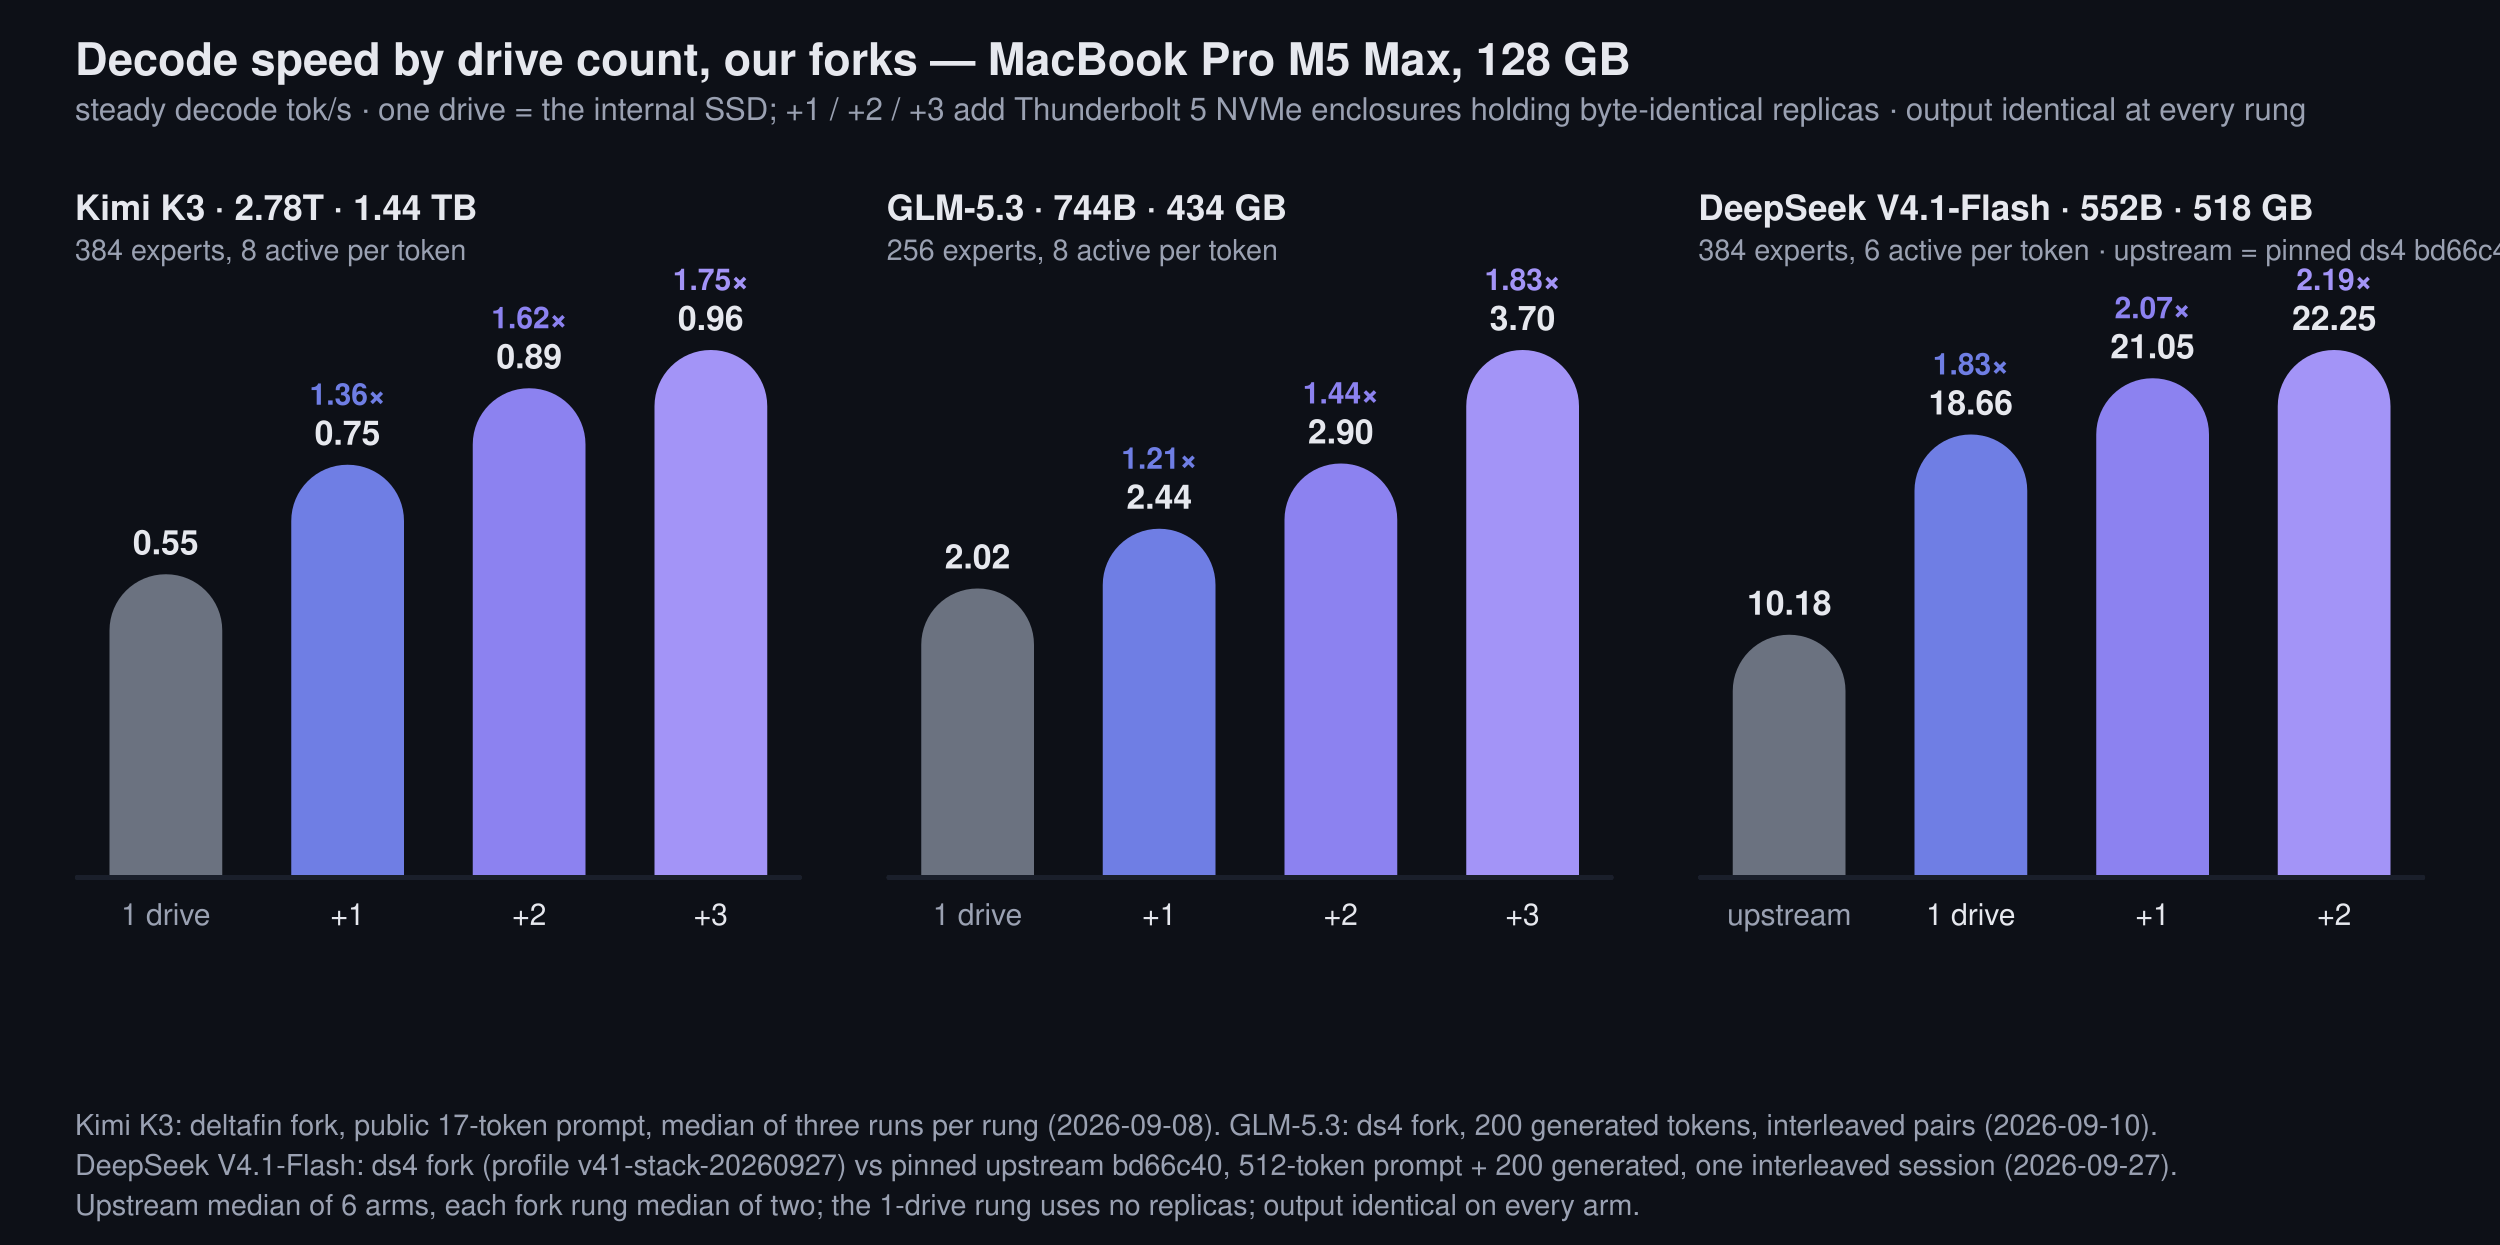
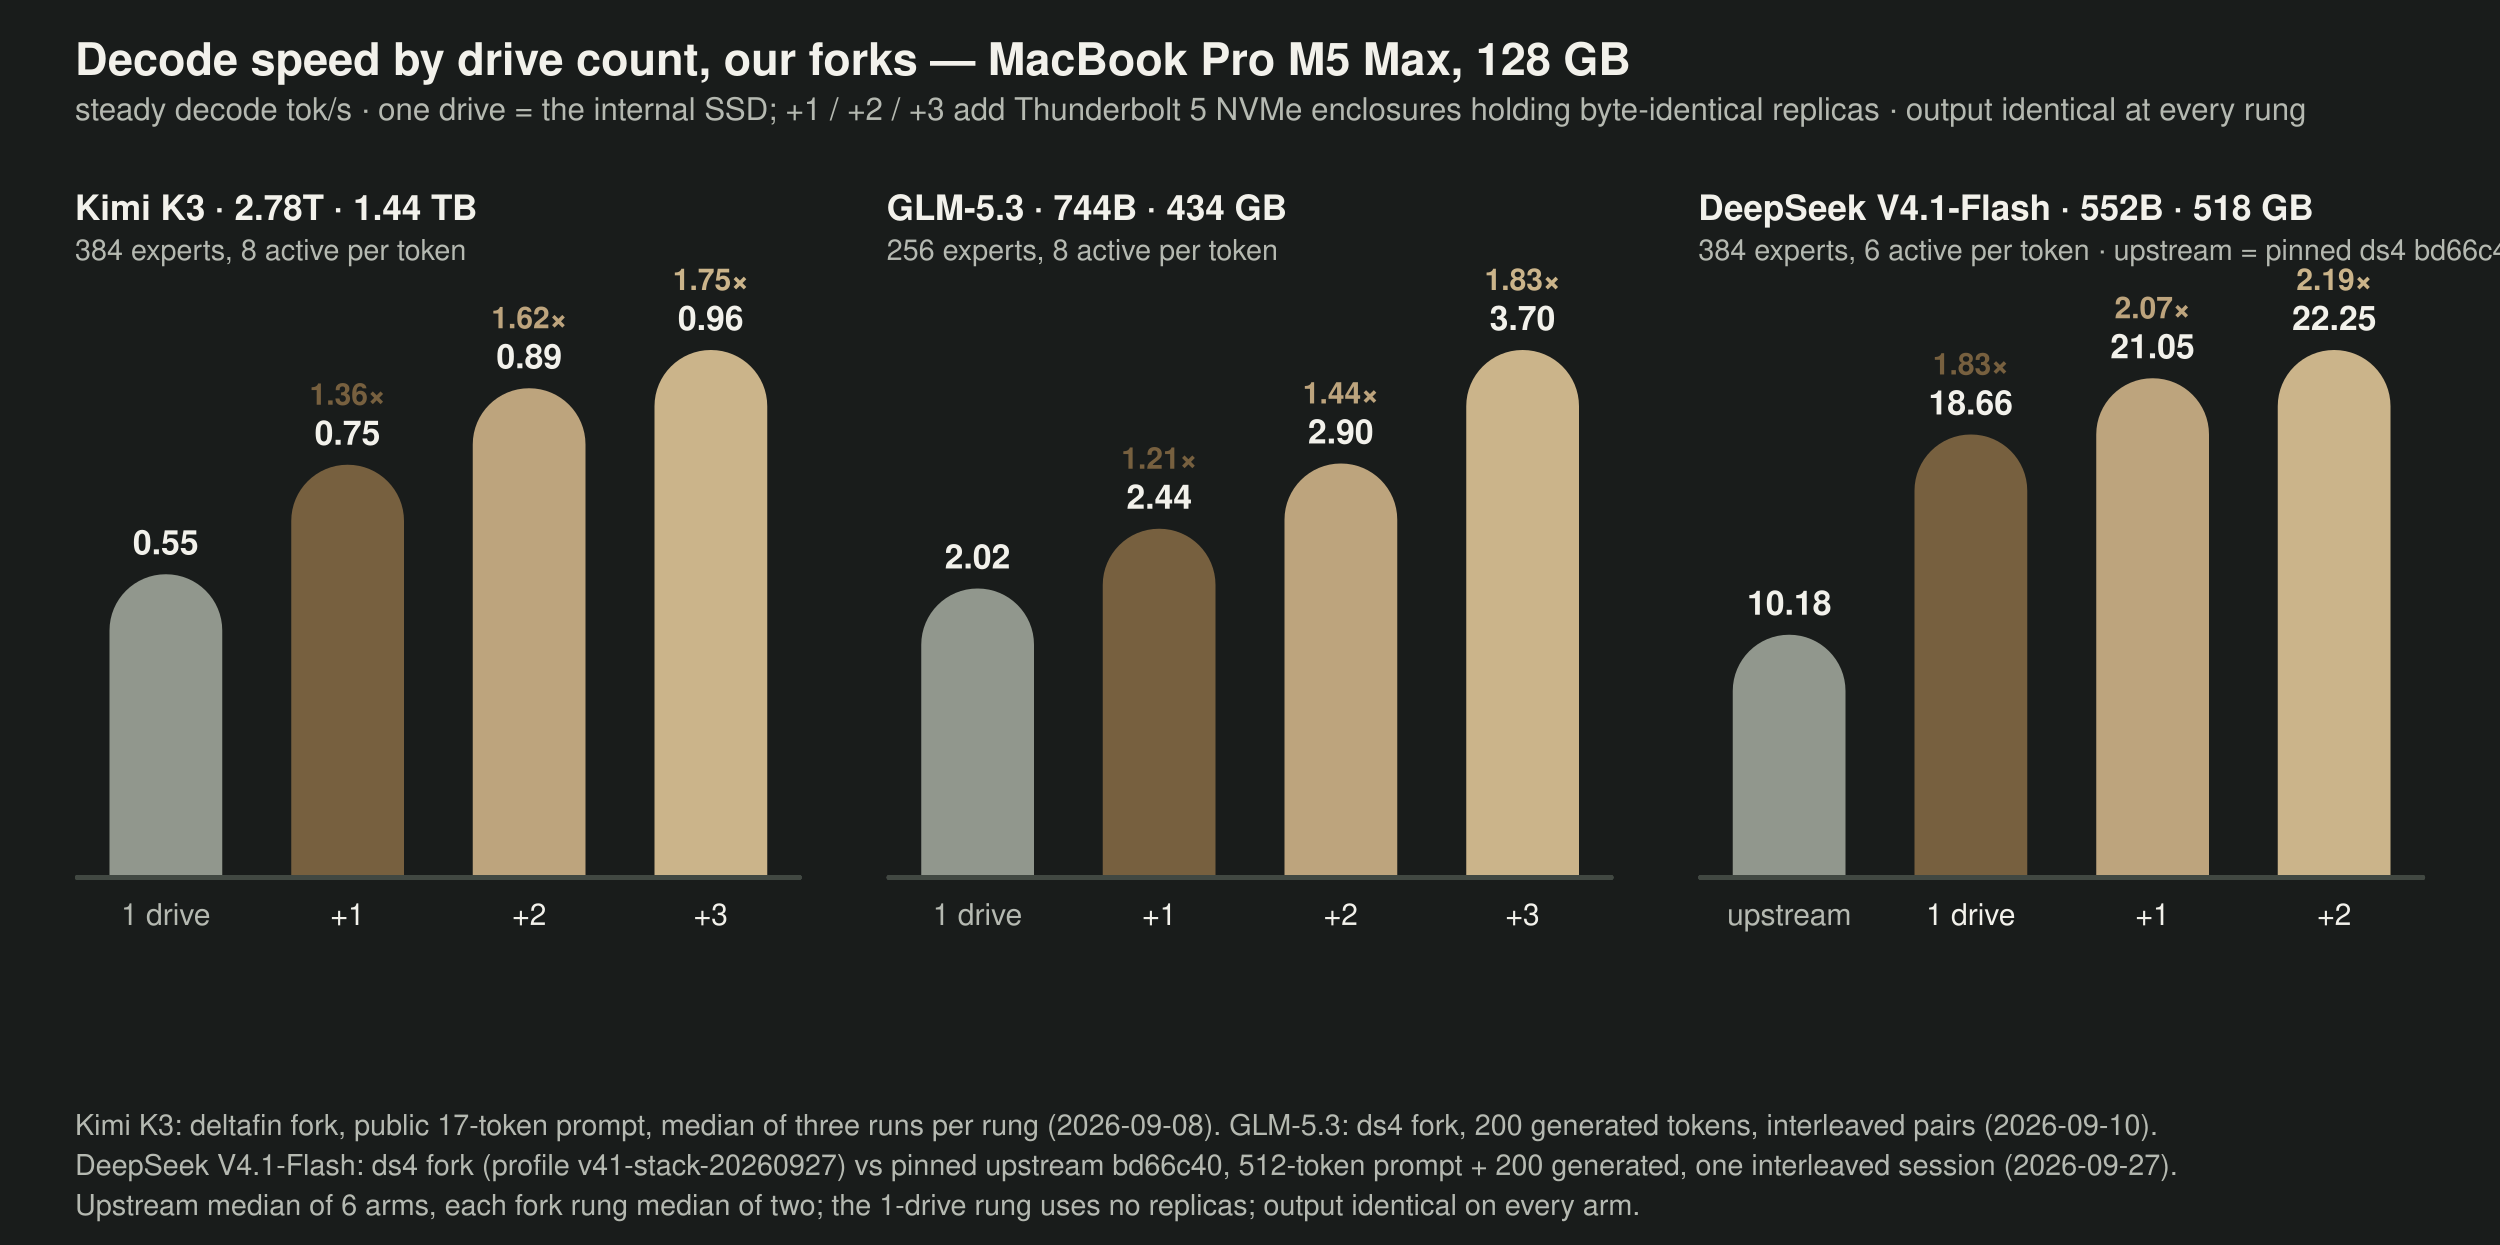
<svg xmlns="http://www.w3.org/2000/svg" viewBox="0 0 1000 498" width="1000" height="498" font-family="-apple-system,BlinkMacSystemFont,Segoe UI,Helvetica,Arial,sans-serif">
-   <rect width="1000" height="498" fill="#0d1017" />
-   <text x="30" y="30" font-size="18" font-weight="700" fill="#e6e8ee">Decode speed by drive count, our forks — MacBook Pro M5 Max, 128 GB</text>
-   <text x="30" y="48" font-size="12.5" fill="#9aa1b2">steady decode tok/s · one drive = the internal SSD; +1 / +2 / +3 add Thunderbolt 5 NVMe enclosures holding byte-identical replicas · output identical at every rung</text>
-   <text x="30.0" y="88" font-size="14" font-weight="700" fill="#e6e8ee">Kimi K3 · 2.78T · 1.44 TB</text>
-   <text x="30.0" y="104" font-size="11.5" fill="#9aa1b2">384 experts, 8 active per token</text>
-   <rect x="30.0" y="350" width="290.7" height="2" rx="1" fill="#1a1f2b" />
-   <rect x="43.8" y="229.7" width="45.1" height="142.8" rx="22.5" fill="#6b7280" />
-   <rect x="42.8" y="351" width="47.1" height="24.5" fill="#0d1017" />
-   <rect x="30.0" y="350" width="290.7" height="2" rx="1" fill="#1a1f2b" />
-   <text x="66.3" y="221.7" font-size="13.5" font-weight="700" text-anchor="middle" fill="#e6e8ee">0.55</text>
-   <text x="66.3" y="370" font-size="12" text-anchor="middle" fill="#9aa1b2">1 drive</text>
-   <rect x="116.5" y="185.9" width="45.1" height="186.6" rx="22.5" fill="#6f7ee4" />
-   <rect x="115.5" y="351" width="47.1" height="24.5" fill="#0d1017" />
-   <rect x="30.0" y="350" width="290.7" height="2" rx="1" fill="#1a1f2b" />
-   <text x="139.0" y="177.9" font-size="13.5" font-weight="700" text-anchor="middle" fill="#e6e8ee">0.75</text>
-   <text x="139.0" y="161.9" font-size="12" font-weight="600" text-anchor="middle" fill="#6f7ee4">1.36×</text>
-   <text x="139.0" y="370" font-size="12" text-anchor="middle" fill="#e6e8ee">+1</text>
-   <rect x="189.1" y="155.3" width="45.1" height="217.2" rx="22.5" fill="#8c82f0" />
-   <rect x="188.1" y="351" width="47.1" height="24.5" fill="#0d1017" />
-   <rect x="30.0" y="350" width="290.7" height="2" rx="1" fill="#1a1f2b" />
-   <text x="211.7" y="147.3" font-size="13.5" font-weight="700" text-anchor="middle" fill="#e6e8ee">0.89</text>
-   <text x="211.7" y="131.3" font-size="12" font-weight="600" text-anchor="middle" fill="#8c82f0">1.62×</text>
-   <text x="211.7" y="370" font-size="12" text-anchor="middle" fill="#e6e8ee">+2</text>
-   <rect x="261.8" y="140.0" width="45.1" height="232.5" rx="22.5" fill="#a394f7" />
-   <rect x="260.8" y="351" width="47.1" height="24.5" fill="#0d1017" />
-   <rect x="30.0" y="350" width="290.7" height="2" rx="1" fill="#1a1f2b" />
-   <text x="284.3" y="132.0" font-size="13.5" font-weight="700" text-anchor="middle" fill="#e6e8ee">0.96</text>
-   <text x="284.3" y="116.0" font-size="12" font-weight="600" text-anchor="middle" fill="#a394f7">1.75×</text>
-   <text x="284.3" y="370" font-size="12" text-anchor="middle" fill="#e6e8ee">+3</text>
-   <text x="354.667" y="88" font-size="14" font-weight="700" fill="#e6e8ee">GLM-5.3 · 744B · 434 GB</text>
-   <text x="354.667" y="104" font-size="11.5" fill="#9aa1b2">256 experts, 8 active per token</text>
-   <rect x="354.667" y="350" width="290.7" height="2" rx="1" fill="#1a1f2b" />
-   <rect x="368.5" y="235.4" width="45.1" height="137.2" rx="22.5" fill="#6b7280" />
-   <rect x="367.5" y="351" width="47.1" height="24.5" fill="#0d1017" />
-   <rect x="354.667" y="350" width="290.7" height="2" rx="1" fill="#1a1f2b" />
-   <text x="391.0" y="227.4" font-size="13.5" font-weight="700" text-anchor="middle" fill="#e6e8ee">2.02</text>
-   <text x="391.0" y="370" font-size="12" text-anchor="middle" fill="#9aa1b2">1 drive</text>
-   <rect x="441.1" y="211.5" width="45.1" height="161.0" rx="22.5" fill="#6f7ee4" />
-   <rect x="440.1" y="351" width="47.1" height="24.5" fill="#0d1017" />
-   <rect x="354.667" y="350" width="290.7" height="2" rx="1" fill="#1a1f2b" />
-   <text x="463.7" y="203.5" font-size="13.5" font-weight="700" text-anchor="middle" fill="#e6e8ee">2.44</text>
-   <text x="463.7" y="187.5" font-size="12" font-weight="600" text-anchor="middle" fill="#6f7ee4">1.21×</text>
-   <text x="463.7" y="370" font-size="12" text-anchor="middle" fill="#e6e8ee">+1</text>
-   <rect x="513.8" y="185.4" width="45.1" height="187.1" rx="22.5" fill="#8c82f0" />
-   <rect x="512.8" y="351" width="47.1" height="24.5" fill="#0d1017" />
-   <rect x="354.667" y="350" width="290.7" height="2" rx="1" fill="#1a1f2b" />
-   <text x="536.3" y="177.4" font-size="13.5" font-weight="700" text-anchor="middle" fill="#e6e8ee">2.90</text>
-   <text x="536.3" y="161.4" font-size="12" font-weight="600" text-anchor="middle" fill="#8c82f0">1.44×</text>
-   <text x="536.3" y="370" font-size="12" text-anchor="middle" fill="#e6e8ee">+2</text>
-   <rect x="586.5" y="140.0" width="45.1" height="232.5" rx="22.5" fill="#a394f7" />
-   <rect x="585.5" y="351" width="47.1" height="24.5" fill="#0d1017" />
-   <rect x="354.667" y="350" width="290.7" height="2" rx="1" fill="#1a1f2b" />
-   <text x="609.0" y="132.0" font-size="13.5" font-weight="700" text-anchor="middle" fill="#e6e8ee">3.70</text>
-   <text x="609.0" y="116.0" font-size="12" font-weight="600" text-anchor="middle" fill="#a394f7">1.83×</text>
-   <text x="609.0" y="370" font-size="12" text-anchor="middle" fill="#e6e8ee">+3</text>
-   <text x="679.333" y="88" font-size="14" font-weight="700" fill="#e6e8ee">DeepSeek V4.1-Flash · 552B · 518 GB</text>
-   <text x="679.333" y="104" font-size="11.5" fill="#9aa1b2">384 experts, 6 active per token · upstream = pinned ds4 bd66c40 on the same single drive</text>
-   <rect x="679.333" y="350" width="290.7" height="2" rx="1" fill="#1a1f2b" />
-   <rect x="693.1" y="253.9" width="45.1" height="118.6" rx="22.5" fill="#6b7280" />
-   <rect x="692.1" y="351" width="47.1" height="24.5" fill="#0d1017" />
-   <rect x="679.333" y="350" width="290.7" height="2" rx="1" fill="#1a1f2b" />
-   <text x="715.7" y="245.9" font-size="13.5" font-weight="700" text-anchor="middle" fill="#e6e8ee">10.18</text>
-   <text x="715.7" y="370" font-size="12" text-anchor="middle" fill="#9aa1b2">upstream</text>
-   <rect x="765.8" y="173.8" width="45.1" height="198.7" rx="22.5" fill="#6f7ee4" />
-   <rect x="764.8" y="351" width="47.1" height="24.5" fill="#0d1017" />
-   <rect x="679.333" y="350" width="290.7" height="2" rx="1" fill="#1a1f2b" />
-   <text x="788.3" y="165.8" font-size="13.5" font-weight="700" text-anchor="middle" fill="#e6e8ee">18.66</text>
-   <text x="788.3" y="149.8" font-size="12" font-weight="600" text-anchor="middle" fill="#6f7ee4">1.83×</text>
-   <text x="788.3" y="370" font-size="12" text-anchor="middle" fill="#e6e8ee">1 drive</text>
-   <rect x="838.5" y="151.3" width="45.1" height="221.2" rx="22.5" fill="#8c82f0" />
-   <rect x="837.5" y="351" width="47.1" height="24.5" fill="#0d1017" />
-   <rect x="679.333" y="350" width="290.7" height="2" rx="1" fill="#1a1f2b" />
-   <text x="861.0" y="143.3" font-size="13.5" font-weight="700" text-anchor="middle" fill="#e6e8ee">21.05</text>
-   <text x="861.0" y="127.3" font-size="12" font-weight="600" text-anchor="middle" fill="#8c82f0">2.07×</text>
-   <text x="861.0" y="370" font-size="12" text-anchor="middle" fill="#e6e8ee">+1</text>
-   <rect x="911.1" y="140.0" width="45.1" height="232.5" rx="22.5" fill="#a394f7" />
-   <rect x="910.1" y="351" width="47.1" height="24.5" fill="#0d1017" />
-   <rect x="679.333" y="350" width="290.7" height="2" rx="1" fill="#1a1f2b" />
-   <text x="933.7" y="132.0" font-size="13.5" font-weight="700" text-anchor="middle" fill="#e6e8ee">22.25</text>
-   <text x="933.7" y="116.0" font-size="12" font-weight="600" text-anchor="middle" fill="#a394f7">2.19×</text>
-   <text x="933.7" y="370" font-size="12" text-anchor="middle" fill="#e6e8ee">+2</text>
-   <text x="30" y="454" font-size="11.5" fill="#9aa1b2">Kimi K3: deltafin fork, public 17-token prompt, median of three runs per rung (2026-09-08). GLM-5.3: ds4 fork, 200 generated tokens, interleaved pairs (2026-09-10).</text>
-   <text x="30" y="470" font-size="11.5" fill="#9aa1b2">DeepSeek V4.1-Flash: ds4 fork (profile v41-stack-20260927) vs pinned upstream bd66c40, 512-token prompt + 200 generated, one interleaved session (2026-09-27).</text>
-   <text x="30" y="486" font-size="11.5" fill="#9aa1b2">Upstream median of 6 arms, each fork rung median of two; the 1-drive rung uses no replicas; output identical on every arm.</text>
+   <rect width="1000" height="498" fill="#191c1b" />
+   <text x="30" y="30" font-size="18" font-weight="700" fill="#f2f1eb">Decode speed by drive count, our forks — MacBook Pro M5 Max, 128 GB</text>
+   <text x="30" y="48" font-size="12.5" fill="#b5b9b1">steady decode tok/s · one drive = the internal SSD; +1 / +2 / +3 add Thunderbolt 5 NVMe enclosures holding byte-identical replicas · output identical at every rung</text>
+   <text x="30.0" y="88" font-size="14" font-weight="700" fill="#f2f1eb">Kimi K3 · 2.78T · 1.44 TB</text>
+   <text x="30.0" y="104" font-size="11.5" fill="#b5b9b1">384 experts, 8 active per token</text>
+   <rect x="30.0" y="350" width="290.7" height="2" rx="1" fill="#414842" />
+   <rect x="43.8" y="229.7" width="45.1" height="142.8" rx="22.5" fill="#91978d" />
+   <rect x="42.8" y="351" width="47.1" height="24.5" fill="#191c1b" />
+   <rect x="30.0" y="350" width="290.7" height="2" rx="1" fill="#414842" />
+   <text x="66.3" y="221.7" font-size="13.5" font-weight="700" text-anchor="middle" fill="#f2f1eb">0.55</text>
+   <text x="66.3" y="370" font-size="12" text-anchor="middle" fill="#b5b9b1">1 drive</text>
+   <rect x="116.5" y="185.9" width="45.1" height="186.6" rx="22.5" fill="#77603f" />
+   <rect x="115.5" y="351" width="47.1" height="24.5" fill="#191c1b" />
+   <rect x="30.0" y="350" width="290.7" height="2" rx="1" fill="#414842" />
+   <text x="139.0" y="177.9" font-size="13.5" font-weight="700" text-anchor="middle" fill="#f2f1eb">0.75</text>
+   <text x="139.0" y="161.9" font-size="12" font-weight="600" text-anchor="middle" fill="#77603f">1.36×</text>
+   <text x="139.0" y="370" font-size="12" text-anchor="middle" fill="#f2f1eb">+1</text>
+   <rect x="189.1" y="155.3" width="45.1" height="217.2" rx="22.5" fill="#bda47d" />
+   <rect x="188.1" y="351" width="47.1" height="24.5" fill="#191c1b" />
+   <rect x="30.0" y="350" width="290.7" height="2" rx="1" fill="#414842" />
+   <text x="211.7" y="147.3" font-size="13.5" font-weight="700" text-anchor="middle" fill="#f2f1eb">0.89</text>
+   <text x="211.7" y="131.3" font-size="12" font-weight="600" text-anchor="middle" fill="#bda47d">1.62×</text>
+   <text x="211.7" y="370" font-size="12" text-anchor="middle" fill="#f2f1eb">+2</text>
+   <rect x="261.8" y="140.0" width="45.1" height="232.5" rx="22.5" fill="#cbb48a" />
+   <rect x="260.8" y="351" width="47.1" height="24.5" fill="#191c1b" />
+   <rect x="30.0" y="350" width="290.7" height="2" rx="1" fill="#414842" />
+   <text x="284.3" y="132.0" font-size="13.5" font-weight="700" text-anchor="middle" fill="#f2f1eb">0.96</text>
+   <text x="284.3" y="116.0" font-size="12" font-weight="600" text-anchor="middle" fill="#cbb48a">1.75×</text>
+   <text x="284.3" y="370" font-size="12" text-anchor="middle" fill="#f2f1eb">+3</text>
+   <text x="354.667" y="88" font-size="14" font-weight="700" fill="#f2f1eb">GLM-5.3 · 744B · 434 GB</text>
+   <text x="354.667" y="104" font-size="11.5" fill="#b5b9b1">256 experts, 8 active per token</text>
+   <rect x="354.667" y="350" width="290.7" height="2" rx="1" fill="#414842" />
+   <rect x="368.5" y="235.4" width="45.1" height="137.2" rx="22.5" fill="#91978d" />
+   <rect x="367.5" y="351" width="47.1" height="24.5" fill="#191c1b" />
+   <rect x="354.667" y="350" width="290.7" height="2" rx="1" fill="#414842" />
+   <text x="391.0" y="227.4" font-size="13.5" font-weight="700" text-anchor="middle" fill="#f2f1eb">2.02</text>
+   <text x="391.0" y="370" font-size="12" text-anchor="middle" fill="#b5b9b1">1 drive</text>
+   <rect x="441.1" y="211.5" width="45.1" height="161.0" rx="22.5" fill="#77603f" />
+   <rect x="440.1" y="351" width="47.1" height="24.5" fill="#191c1b" />
+   <rect x="354.667" y="350" width="290.7" height="2" rx="1" fill="#414842" />
+   <text x="463.7" y="203.5" font-size="13.5" font-weight="700" text-anchor="middle" fill="#f2f1eb">2.44</text>
+   <text x="463.7" y="187.5" font-size="12" font-weight="600" text-anchor="middle" fill="#77603f">1.21×</text>
+   <text x="463.7" y="370" font-size="12" text-anchor="middle" fill="#f2f1eb">+1</text>
+   <rect x="513.8" y="185.4" width="45.1" height="187.1" rx="22.5" fill="#bda47d" />
+   <rect x="512.8" y="351" width="47.1" height="24.5" fill="#191c1b" />
+   <rect x="354.667" y="350" width="290.7" height="2" rx="1" fill="#414842" />
+   <text x="536.3" y="177.4" font-size="13.5" font-weight="700" text-anchor="middle" fill="#f2f1eb">2.90</text>
+   <text x="536.3" y="161.4" font-size="12" font-weight="600" text-anchor="middle" fill="#bda47d">1.44×</text>
+   <text x="536.3" y="370" font-size="12" text-anchor="middle" fill="#f2f1eb">+2</text>
+   <rect x="586.5" y="140.0" width="45.1" height="232.5" rx="22.5" fill="#cbb48a" />
+   <rect x="585.5" y="351" width="47.1" height="24.5" fill="#191c1b" />
+   <rect x="354.667" y="350" width="290.7" height="2" rx="1" fill="#414842" />
+   <text x="609.0" y="132.0" font-size="13.5" font-weight="700" text-anchor="middle" fill="#f2f1eb">3.70</text>
+   <text x="609.0" y="116.0" font-size="12" font-weight="600" text-anchor="middle" fill="#cbb48a">1.83×</text>
+   <text x="609.0" y="370" font-size="12" text-anchor="middle" fill="#f2f1eb">+3</text>
+   <text x="679.333" y="88" font-size="14" font-weight="700" fill="#f2f1eb">DeepSeek V4.1-Flash · 552B · 518 GB</text>
+   <text x="679.333" y="104" font-size="11.5" fill="#b5b9b1">384 experts, 6 active per token · upstream = pinned ds4 bd66c40 on the same single drive</text>
+   <rect x="679.333" y="350" width="290.7" height="2" rx="1" fill="#414842" />
+   <rect x="693.1" y="253.9" width="45.1" height="118.6" rx="22.5" fill="#91978d" />
+   <rect x="692.1" y="351" width="47.1" height="24.5" fill="#191c1b" />
+   <rect x="679.333" y="350" width="290.7" height="2" rx="1" fill="#414842" />
+   <text x="715.7" y="245.9" font-size="13.5" font-weight="700" text-anchor="middle" fill="#f2f1eb">10.18</text>
+   <text x="715.7" y="370" font-size="12" text-anchor="middle" fill="#b5b9b1">upstream</text>
+   <rect x="765.8" y="173.8" width="45.1" height="198.7" rx="22.5" fill="#77603f" />
+   <rect x="764.8" y="351" width="47.1" height="24.5" fill="#191c1b" />
+   <rect x="679.333" y="350" width="290.7" height="2" rx="1" fill="#414842" />
+   <text x="788.3" y="165.8" font-size="13.5" font-weight="700" text-anchor="middle" fill="#f2f1eb">18.66</text>
+   <text x="788.3" y="149.8" font-size="12" font-weight="600" text-anchor="middle" fill="#77603f">1.83×</text>
+   <text x="788.3" y="370" font-size="12" text-anchor="middle" fill="#f2f1eb">1 drive</text>
+   <rect x="838.5" y="151.3" width="45.1" height="221.2" rx="22.5" fill="#bda47d" />
+   <rect x="837.5" y="351" width="47.1" height="24.5" fill="#191c1b" />
+   <rect x="679.333" y="350" width="290.7" height="2" rx="1" fill="#414842" />
+   <text x="861.0" y="143.3" font-size="13.5" font-weight="700" text-anchor="middle" fill="#f2f1eb">21.05</text>
+   <text x="861.0" y="127.3" font-size="12" font-weight="600" text-anchor="middle" fill="#bda47d">2.07×</text>
+   <text x="861.0" y="370" font-size="12" text-anchor="middle" fill="#f2f1eb">+1</text>
+   <rect x="911.1" y="140.0" width="45.1" height="232.5" rx="22.5" fill="#cbb48a" />
+   <rect x="910.1" y="351" width="47.1" height="24.5" fill="#191c1b" />
+   <rect x="679.333" y="350" width="290.7" height="2" rx="1" fill="#414842" />
+   <text x="933.7" y="132.0" font-size="13.5" font-weight="700" text-anchor="middle" fill="#f2f1eb">22.25</text>
+   <text x="933.7" y="116.0" font-size="12" font-weight="600" text-anchor="middle" fill="#cbb48a">2.19×</text>
+   <text x="933.7" y="370" font-size="12" text-anchor="middle" fill="#f2f1eb">+2</text>
+   <text x="30" y="454" font-size="11.5" fill="#b5b9b1">Kimi K3: deltafin fork, public 17-token prompt, median of three runs per rung (2026-09-08). GLM-5.3: ds4 fork, 200 generated tokens, interleaved pairs (2026-09-10).</text>
+   <text x="30" y="470" font-size="11.5" fill="#b5b9b1">DeepSeek V4.1-Flash: ds4 fork (profile v41-stack-20260927) vs pinned upstream bd66c40, 512-token prompt + 200 generated, one interleaved session (2026-09-27).</text>
+   <text x="30" y="486" font-size="11.5" fill="#b5b9b1">Upstream median of 6 arms, each fork rung median of two; the 1-drive rung uses no replicas; output identical on every arm.</text>
</svg>
